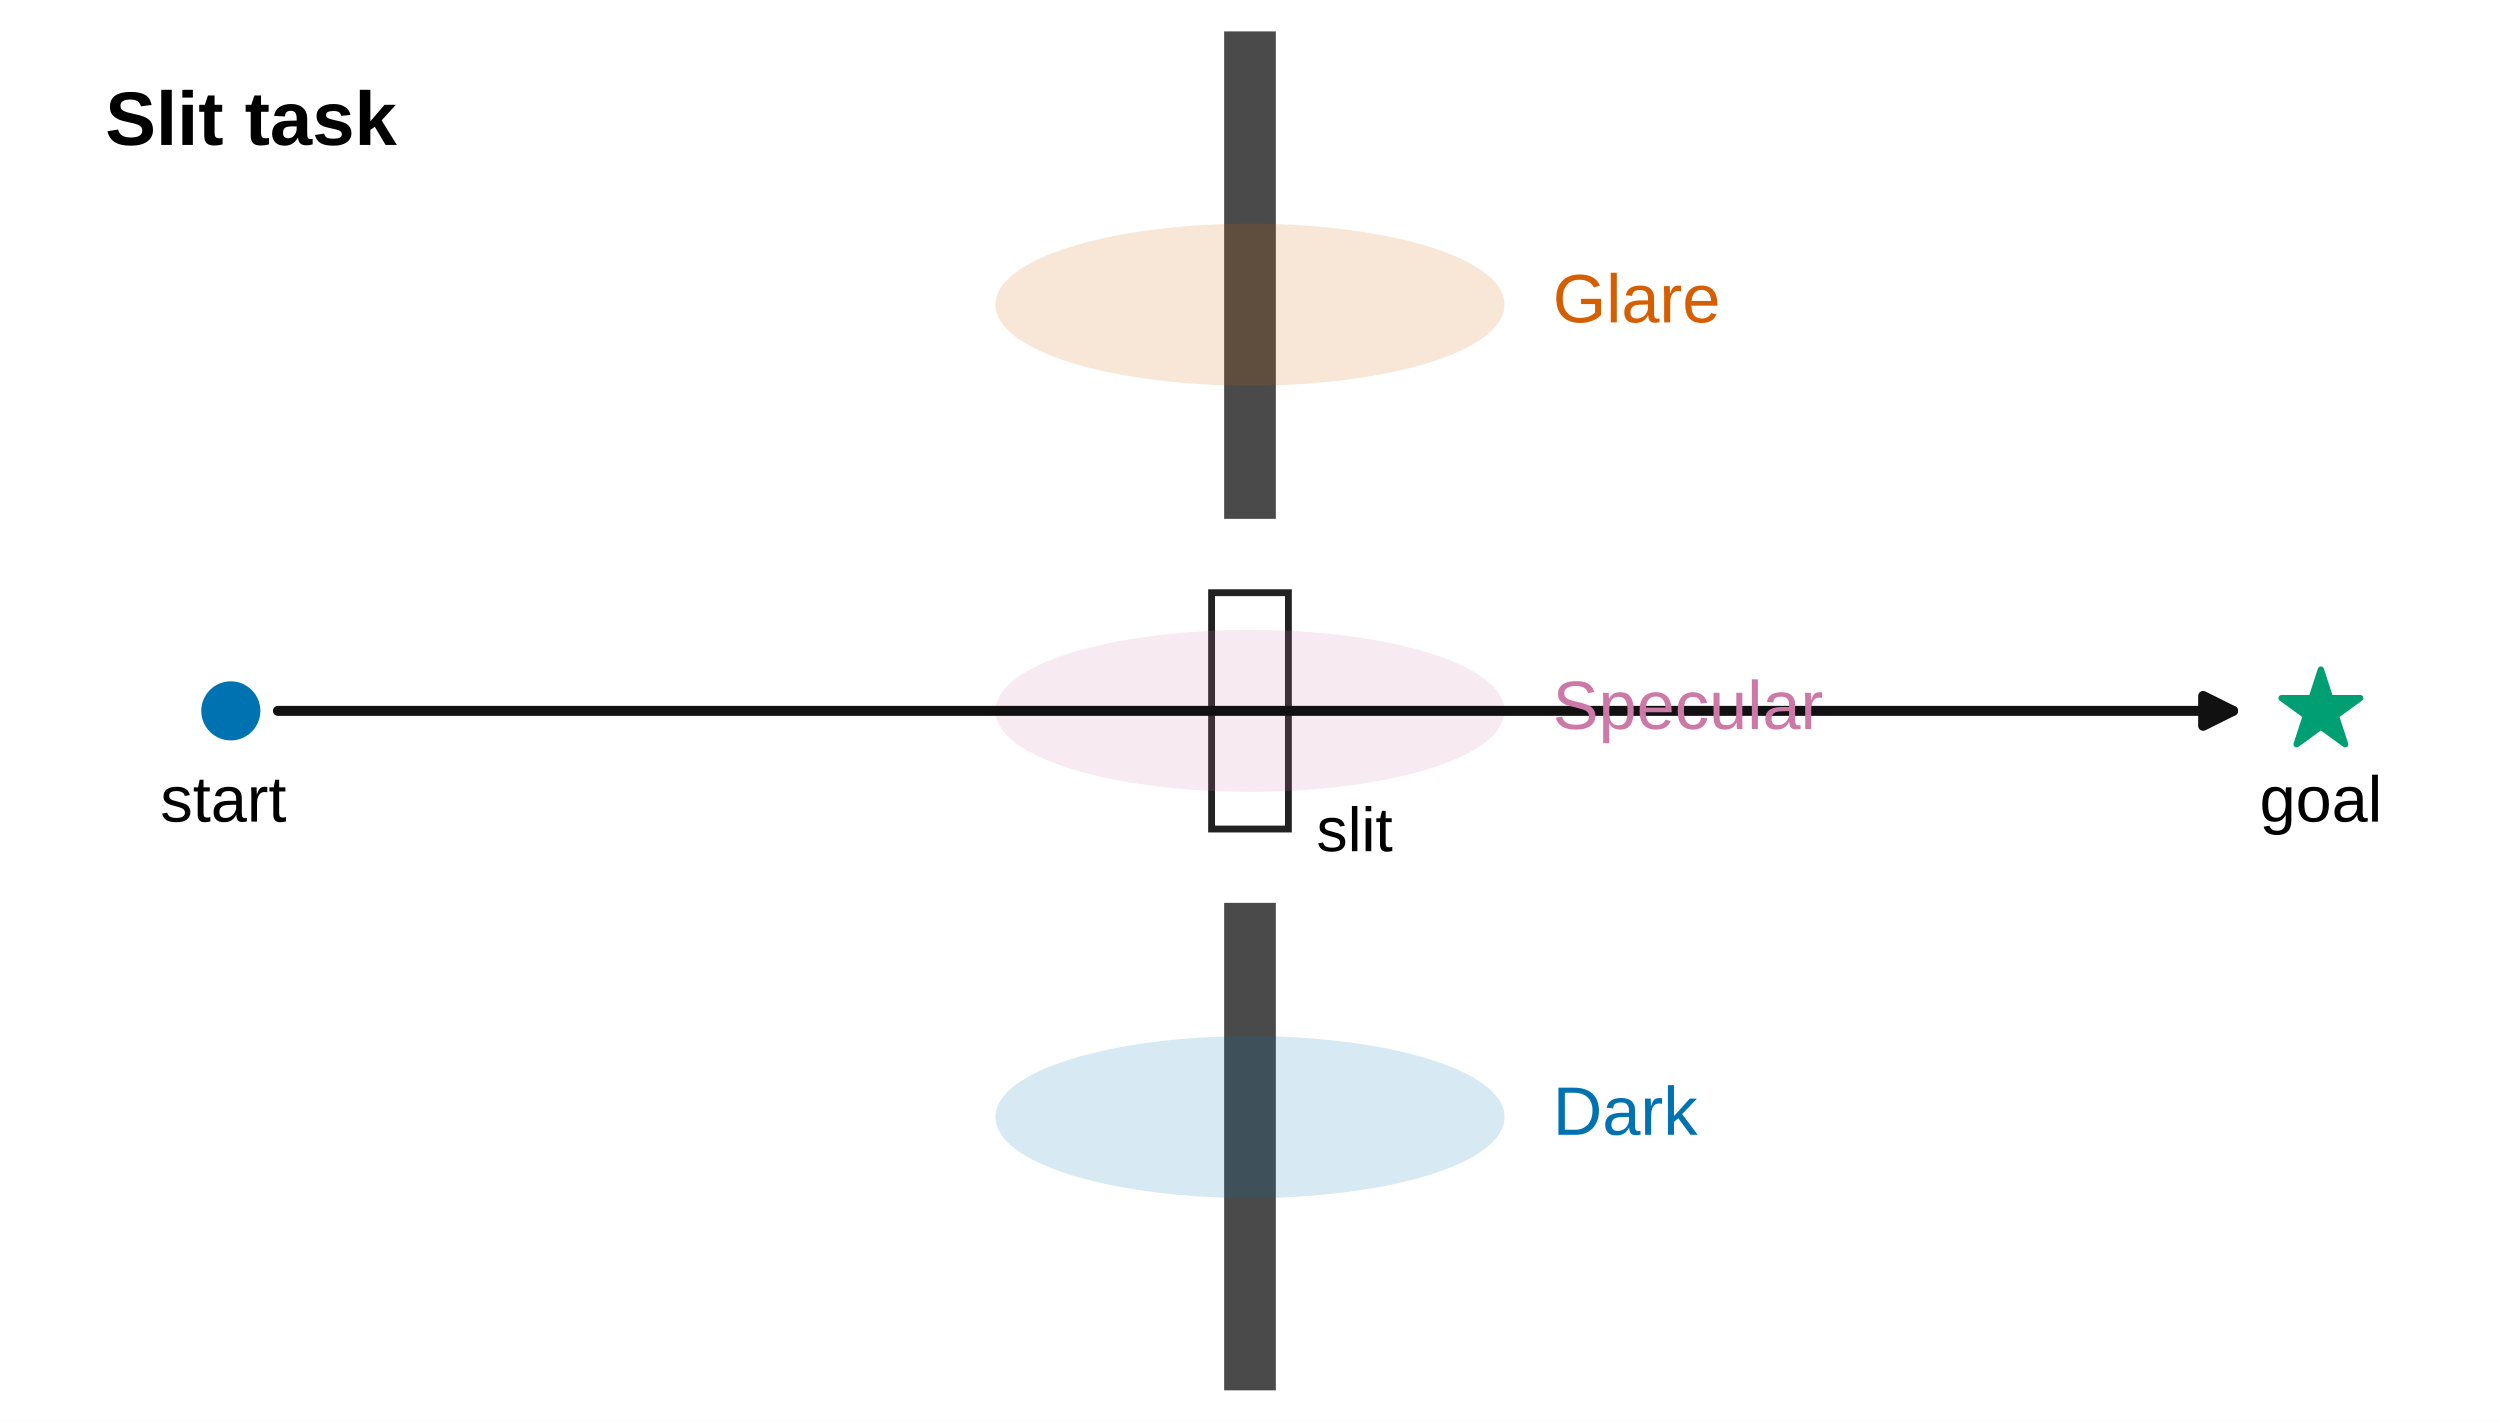
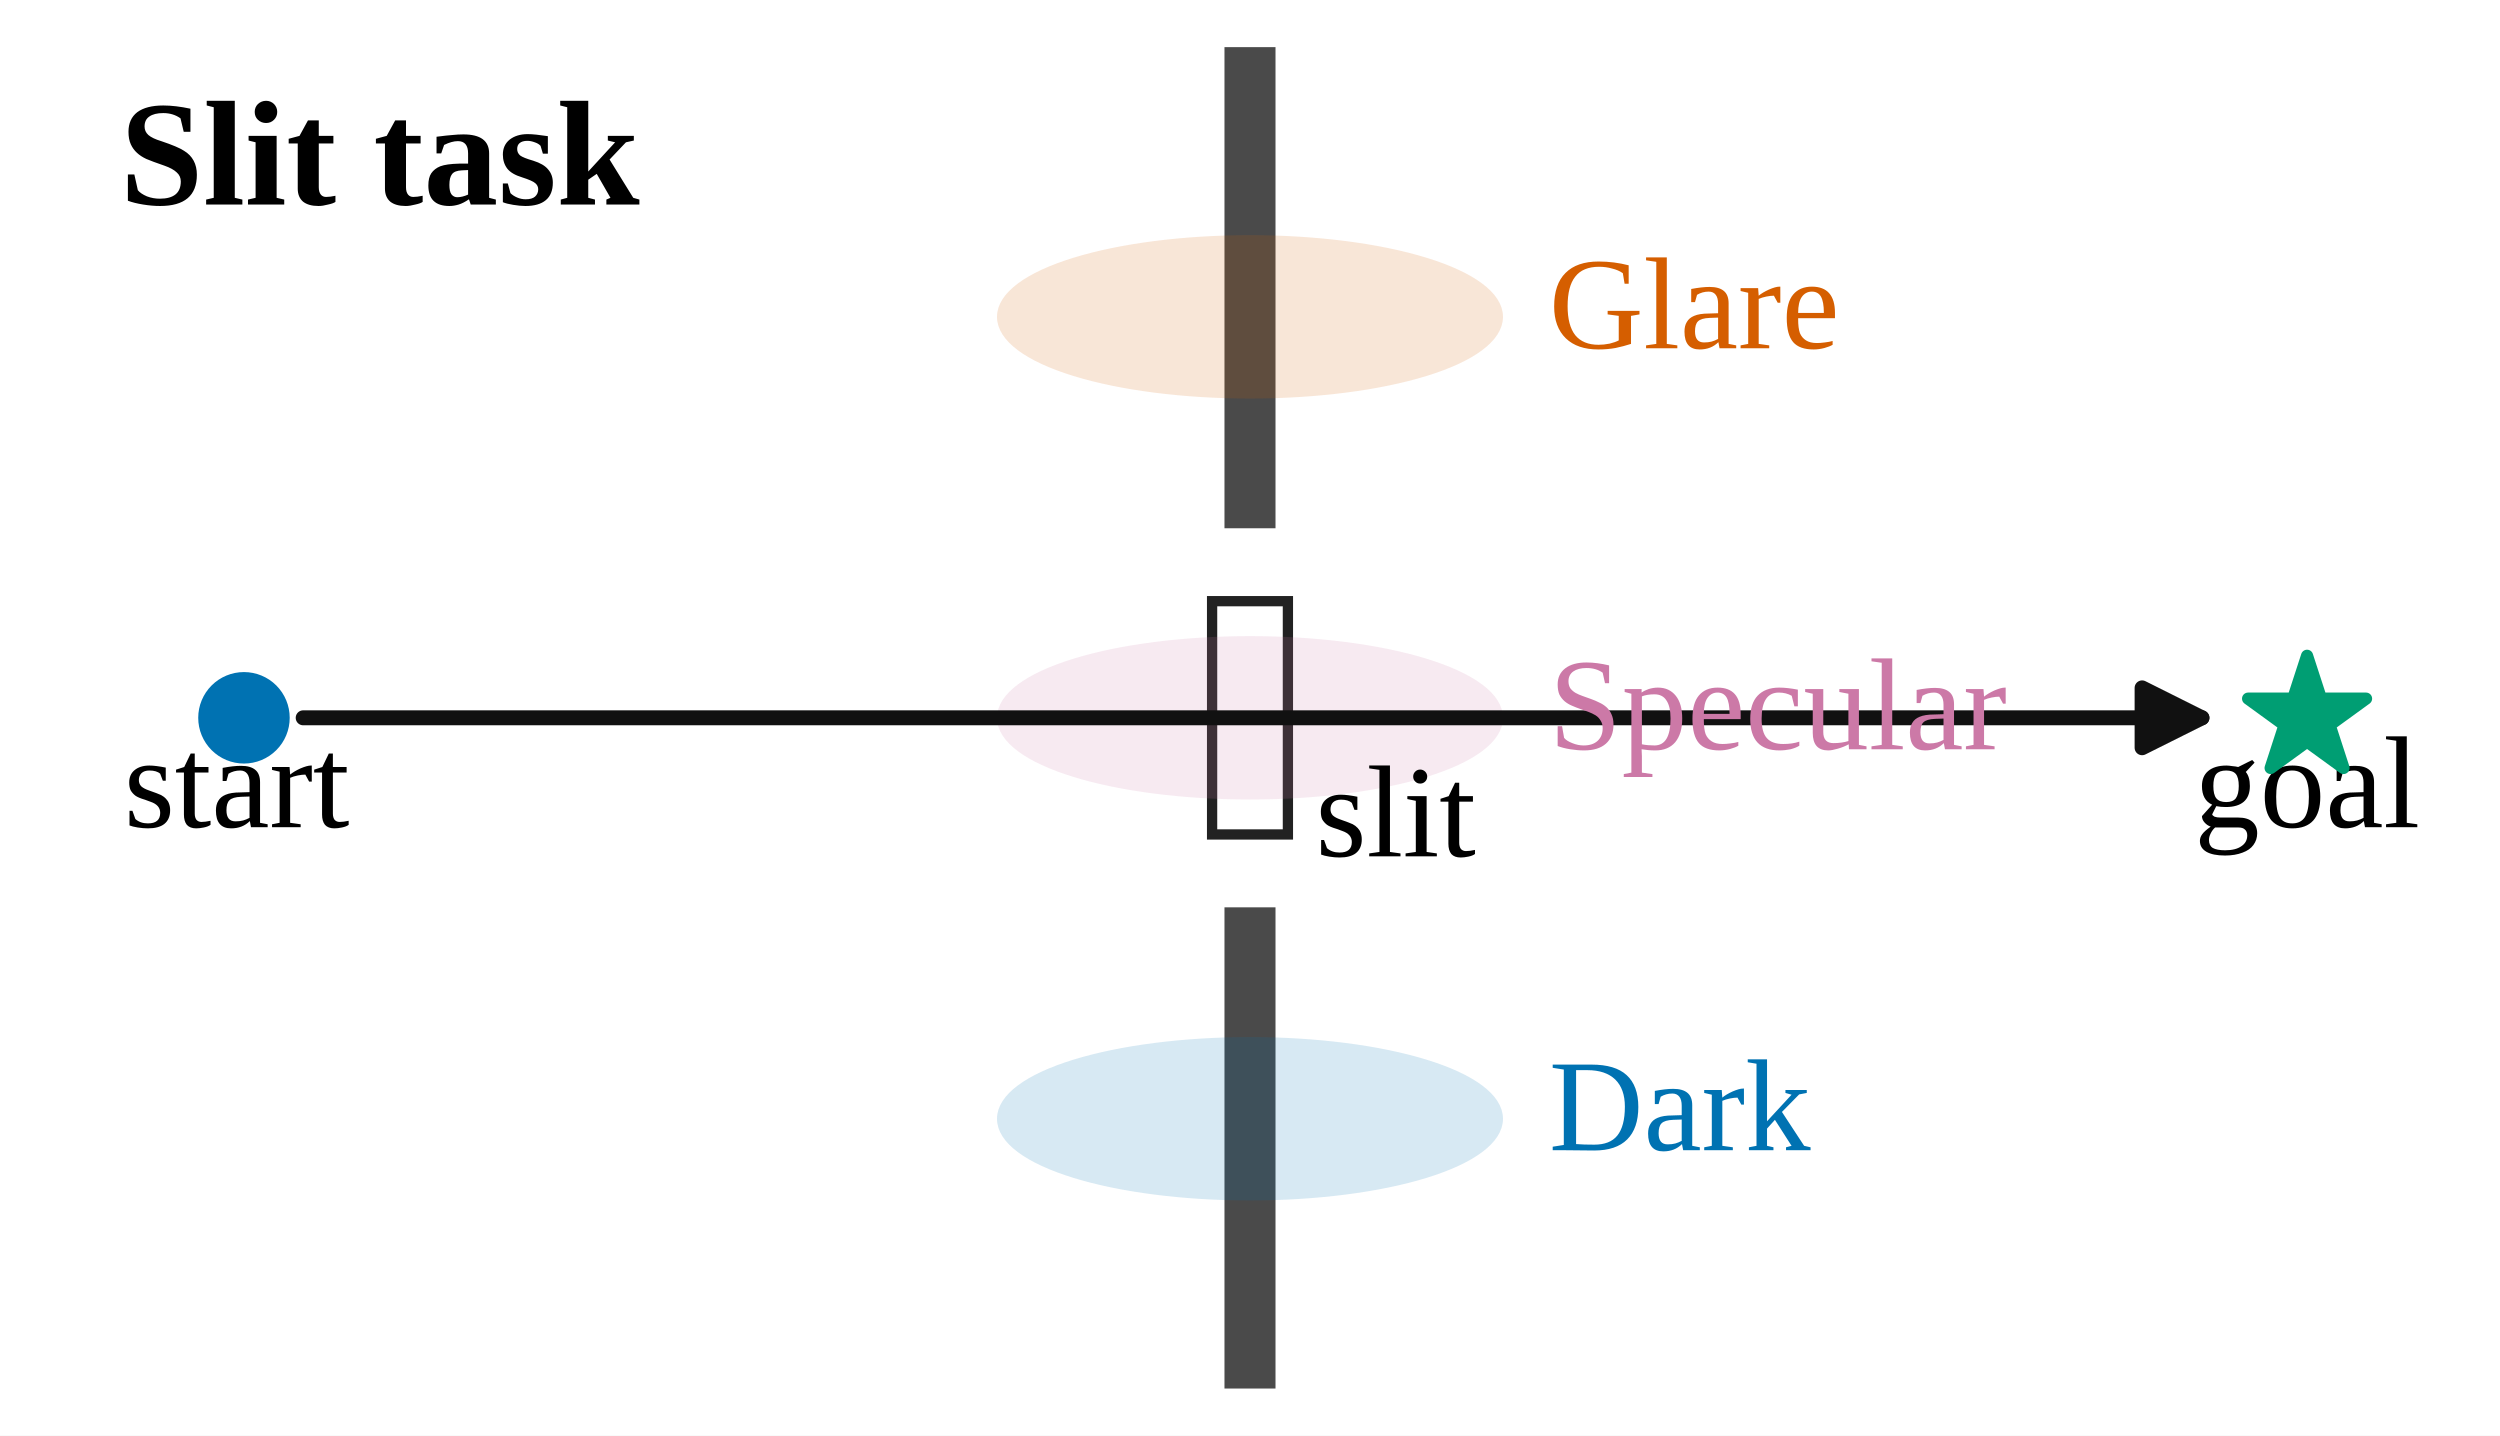
- <svg xmlns="http://www.w3.org/2000/svg" xmlns:xlink="http://www.w3.org/1999/xlink" width="200.56pt" height="114.057pt" viewBox="0 0 200.56 114.057" version="1.1">
+ <svg xmlns="http://www.w3.org/2000/svg" xmlns:xlink="http://www.w3.org/1999/xlink" width="133.688pt" height="76.771pt" viewBox="0 0 133.688 76.771" version="1.1">
  <defs>
    <style type="text/css">*{stroke-linejoin: round; stroke-linecap: butt}</style>
  </defs>
  <g id="figure_1">
    <g id="patch_1">
-       <path d="M 0 114.057  L 200.56 114.057  L 200.56 0  L 0 0  z " style="fill: #ffffff" />
+       <path d="M 0 76.771  L 133.688 76.771  L 133.688 -0  L 0 -0  z " style="fill: #ffffff" />
    </g>
    <g id="axes_1">
      <g id="patch_2">
-         <path d="M 98.206 111.537  L 102.354 111.537  L 102.354 72.433  L 98.206 72.433  z " clip-path="url(#pc65ffba2b6)" style="fill: #4a4a4a" />
+         <path d="M 65.479 74.251  L 68.208 74.251  L 68.208 48.521  L 65.479 48.521  z " clip-path="url(#paf050eac8b)" style="fill: #4a4a4a" />
      </g>
      <g id="patch_3">
-         <path d="M 98.206 41.624  L 102.354 41.624  L 102.354 2.52  L 98.206 2.52  z " clip-path="url(#pc65ffba2b6)" style="fill: #4a4a4a" />
+         <path d="M 65.479 28.25  L 68.208 28.25  L 68.208 2.52  L 65.479 2.52  z " clip-path="url(#paf050eac8b)" style="fill: #4a4a4a" />
      </g>
      <g id="patch_4">
-         <path d="M 97.199 66.508  L 103.361 66.508  L 103.361 47.549  L 97.199 47.549  z " clip-path="url(#pc65ffba2b6)" style="fill: #ffffff; stroke: #222222; stroke-width: 0.55; stroke-linejoin: miter" />
+         <path d="M 64.817 44.623  L 68.871 44.623  L 68.871 32.148  L 64.817 32.148  z " clip-path="url(#paf050eac8b)" style="fill: #ffffff; stroke: #222222; stroke-width: 0.55; stroke-linejoin: miter" />
      </g>
      <g id="patch_5">
-         <path d="M 100.28 30.663  C 105.622 30.663 110.746 30.007 114.524 28.841  C 118.302 27.674 120.424 26.092 120.424 24.442  C 120.424 22.792 118.302 21.21 114.524 20.043  C 110.746 18.876 105.622 18.221 100.28 18.221  C 94.937 18.221 89.813 18.876 86.036 20.043  C 82.258 21.21 80.135 22.792 80.135 24.442  C 80.135 26.092 82.258 27.674 86.036 28.841  C 89.813 30.007 94.937 30.663 100.28 30.663  z " clip-path="url(#pc65ffba2b6)" style="fill: #d55e00; opacity: 0.16; stroke: #d55e00; stroke-width: 0.55; stroke-linejoin: miter" />
+         <path d="M 66.844 21.037  C 70.359 21.037 73.731 20.606 76.216 19.839  C 78.702 19.071 80.098 18.03 80.098 16.944  C 80.098 15.859 78.702 14.817 76.216 14.05  C 73.731 13.282 70.359 12.851 66.844 12.851  C 63.329 12.851 59.957 13.282 57.471 14.05  C 54.986 14.817 53.589 15.859 53.589 16.944  C 53.589 18.03 54.986 19.071 57.471 19.839  C 59.957 20.606 63.329 21.037 66.844 21.037  z " clip-path="url(#paf050eac8b)" style="fill: #d55e00; opacity: 0.16; stroke: #d55e00; stroke-width: 0.55; stroke-linejoin: miter" />
      </g>
      <g id="patch_6">
-         <path d="M 100.28 63.25  C 105.622 63.25 110.746 62.594 114.524 61.427  C 118.302 60.261 120.424 58.678 120.424 57.029  C 120.424 55.379 118.302 53.796 114.524 52.63  C 110.746 51.463 105.622 50.807 100.28 50.807  C 94.937 50.807 89.813 51.463 86.036 52.63  C 82.258 53.796 80.135 55.379 80.135 57.029  C 80.135 58.678 82.258 60.261 86.036 61.427  C 89.813 62.594 94.937 63.25 100.28 63.25  z " clip-path="url(#pc65ffba2b6)" style="fill: #cc79a7; opacity: 0.16; stroke: #cc79a7; stroke-width: 0.55; stroke-linejoin: miter" />
+         <path d="M 66.844 42.479  C 70.359 42.479 73.731 42.047 76.216 41.28  C 78.702 40.512 80.098 39.471 80.098 38.385  C 80.098 37.3 78.702 36.259 76.216 35.491  C 73.731 34.723 70.359 34.292 66.844 34.292  C 63.329 34.292 59.957 34.723 57.471 35.491  C 54.986 36.259 53.589 37.3 53.589 38.385  C 53.589 39.471 54.986 40.512 57.471 41.28  C 59.957 42.047 63.329 42.479 66.844 42.479  z " clip-path="url(#paf050eac8b)" style="fill: #cc79a7; opacity: 0.16; stroke: #cc79a7; stroke-width: 0.55; stroke-linejoin: miter" />
      </g>
      <g id="patch_7">
-         <path d="M 100.28 95.836  C 105.622 95.836 110.746 95.181 114.524 94.014  C 118.302 92.847 120.424 91.265 120.424 89.615  C 120.424 87.965 118.302 86.383 114.524 85.216  C 110.746 84.05 105.622 83.394 100.28 83.394  C 94.937 83.394 89.813 84.05 86.036 85.216  C 82.258 86.383 80.135 87.965 80.135 89.615  C 80.135 91.265 82.258 92.847 86.036 94.014  C 89.813 95.181 94.937 95.836 100.28 95.836  z " clip-path="url(#pc65ffba2b6)" style="fill: #0072b2; opacity: 0.16; stroke: #0072b2; stroke-width: 0.55; stroke-linejoin: miter" />
+         <path d="M 66.844 63.92  C 70.359 63.92 73.731 63.489 76.216 62.721  C 78.702 61.953 80.098 60.912 80.098 59.827  C 80.098 58.741 78.702 57.7 76.216 56.932  C 73.731 56.165 70.359 55.733 66.844 55.733  C 63.329 55.733 59.957 56.165 57.471 56.932  C 54.986 57.7 53.589 58.741 53.589 59.827  C 53.589 60.912 54.986 61.953 57.471 62.721  C 59.957 63.489 63.329 63.92 66.844 63.92  z " clip-path="url(#paf050eac8b)" style="fill: #0072b2; opacity: 0.16; stroke: #0072b2; stroke-width: 0.55; stroke-linejoin: miter" />
      </g>
      <g id="patch_8">
-         <path d="M 22.294 57.029  Q 101.166 57.029 179.145 57.029  " style="fill: none; stroke: #111111; stroke-width: 0.8; stroke-linecap: round" />
-         <path d="M 176.745 55.829  L 179.145 57.029  L 176.745 58.229  z " style="fill: #111111; stroke: #111111; stroke-width: 0.8; stroke-linecap: round" />
+         <path d="M 16.213 38.385  Q 67.428 38.385 117.749 38.385  " style="fill: none; stroke: #111111; stroke-width: 0.8; stroke-linecap: round" />
+         <path d="M 114.549 36.785  L 117.749 38.385  L 114.549 39.985  z " style="fill: #111111; stroke: #111111; stroke-width: 0.8; stroke-linecap: round" />
      </g>
      <g id="text_1">
-         <text style="fill: #d55e00; font: 5.5px 'Arial', 'Helvetica', 'Liberation Sans', 'DejaVu Sans', sans-serif; text-anchor: start" x="124.572" y="25.864" transform="rotate(-0 124.5717 25.86374)">Glare</text>
+         <text style="fill: #d55e00; font: 7px 'Times New Roman', 'Times', 'Nimbus Roman', 'DejaVu Serif', serif; text-anchor: start" x="82.827" y="18.626" transform="rotate(-0 82.82726 18.62576)">Glare</text>
      </g>
      <g id="text_2">
-         <text style="fill: #cc79a7; font: 5.5px 'Arial', 'Helvetica', 'Liberation Sans', 'DejaVu Sans', sans-serif; text-anchor: start" x="124.572" y="58.484" transform="rotate(-0 124.5717 58.48387)">Specular</text>
+         <text style="fill: #cc79a7; font: 7px 'Times New Roman', 'Times', 'Nimbus Roman', 'DejaVu Serif', serif; text-anchor: start" x="82.827" y="40.067" transform="rotate(-0 82.82726 40.06702)">Specular</text>
      </g>
      <g id="text_3">
-         <text style="fill: #0072b2; font: 5.5px 'Arial', 'Helvetica', 'Liberation Sans', 'DejaVu Sans', sans-serif; text-anchor: start" x="124.572" y="91.037" transform="rotate(-0 124.5717 91.03697)">Dark</text>
+         <text style="fill: #0072b2; font: 7px 'Times New Roman', 'Times', 'Nimbus Roman', 'DejaVu Serif', serif; text-anchor: start" x="82.827" y="61.508" transform="rotate(-0 82.82726 61.50828)">Dark</text>
      </g>
      <g id="text_4">
-         <text style="font: 700 6.1px 'Arial', 'Helvetica', 'Liberation Sans', 'DejaVu Sans', sans-serif; text-anchor: start" x="8.445" y="11.626" transform="rotate(-0 8.444839 11.62614)">Slit task</text>
+         <text style="font: 700 8px 'Times New Roman', 'Times', 'Nimbus Roman', 'DejaVu Serif', serif; text-anchor: start" x="6.418" y="10.936" transform="rotate(-0 6.418411 10.93623)">Slit task</text>
      </g>
      <g id="text_5">
-         <text style="font: 5.2px 'Arial', 'Helvetica', 'Liberation Sans', 'DejaVu Sans', sans-serif; text-anchor: middle" x="17.925" y="65.916" transform="rotate(-0 17.92458 65.91578)">start</text>
+         <text style="font: 7px 'Times New Roman', 'Times', 'Nimbus Roman', 'DejaVu Serif', serif; text-anchor: middle" x="12.656" y="44.233" transform="rotate(-0 12.65587 44.233)">start</text>
      </g>
      <g id="text_6">
-         <text style="font: 5.2px 'Arial', 'Helvetica', 'Liberation Sans', 'DejaVu Sans', sans-serif; text-anchor: middle" x="186.19" y="65.916" transform="rotate(-0 186.19 65.91578)">goal</text>
+         <text style="font: 7px 'Times New Roman', 'Times', 'Nimbus Roman', 'DejaVu Serif', serif; text-anchor: middle" x="123.371" y="44.233" transform="rotate(-0 123.3707 44.233)">goal</text>
      </g>
      <g id="text_7">
-         <text style="font: 5px 'Arial', 'Helvetica', 'Liberation Sans', 'DejaVu Sans', sans-serif; text-anchor: start" x="105.612" y="68.286" transform="rotate(-0 105.6122 68.28571)">slit</text>
+         <text style="font: 7px 'Times New Roman', 'Times', 'Nimbus Roman', 'DejaVu Serif', serif; text-anchor: start" x="70.352" y="45.792" transform="rotate(-0 70.35235 45.79236)">slit</text>
      </g>
      <g id="PathCollection_1">
        <defs>
-           <path id="mc32e5ebb2a" d="M 0 2.121  C 0.563 2.121 1.102 1.898 1.5 1.5  C 1.898 1.102 2.121 0.563 2.121 0  C 2.121 -0.563 1.898 -1.102 1.5 -1.5  C 1.102 -1.898 0.563 -2.121 0 -2.121  C -0.563 -2.121 -1.102 -1.898 -1.5 -1.5  C -1.898 -1.102 -2.121 -0.563 -2.121 0  C -2.121 0.563 -1.898 1.102 -1.5 1.5  C -1.102 1.898 -0.563 2.121 0 2.121  z " style="stroke: #0072b2; stroke-width: 0.5" />
+           <path id="m32a5ea739d" d="M 0 2.121  C 0.563 2.121 1.102 1.898 1.5 1.5  C 1.898 1.102 2.121 0.563 2.121 0  C 2.121 -0.563 1.898 -1.102 1.5 -1.5  C 1.102 -1.898 0.563 -2.121 0 -2.121  C -0.563 -2.121 -1.102 -1.898 -1.5 -1.5  C -1.898 -1.102 -2.121 -0.563 -2.121 0  C -2.121 0.563 -1.898 1.102 -1.5 1.5  C -1.102 1.898 -0.563 2.121 0 2.121  z " style="stroke: #0072b2; stroke-width: 0.65" />
        </defs>
-         <g clip-path="url(#pc65ffba2b6)">
-           <use xlink:href="#mc32e5ebb2a" x="18.517" y="57.029" style="fill: #0072b2; stroke: #0072b2; stroke-width: 0.5" />
+         <g clip-path="url(#paf050eac8b)">
+           <use xlink:href="#m32a5ea739d" x="13.046" y="38.385" style="fill: #0072b2; stroke: #0072b2; stroke-width: 0.65" />
        </g>
      </g>
      <g id="PathCollection_2">
        <defs>
-           <path id="m667eec12ce" d="M 0 -3.317  L -0.745 -1.025  L -3.154 -1.025  L -1.205 0.391  L -1.949 2.683  L -0 1.267  L 1.949 2.683  L 1.205 0.391  L 3.154 -1.025  L 0.745 -1.025  z " style="stroke: #009e73; stroke-width: 0.5" />
+           <path id="m0a12d94271" d="M 0 -3.317  L -0.745 -1.025  L -3.154 -1.025  L -1.205 0.391  L -1.949 2.683  L -0 1.267  L 1.949 2.683  L 1.205 0.391  L 3.154 -1.025  L 0.745 -1.025  z " style="stroke: #009e73; stroke-width: 0.65" />
        </defs>
-         <g clip-path="url(#pc65ffba2b6)">
-           <use xlink:href="#m667eec12ce" x="186.19" y="57.029" style="fill: #009e73; stroke: #009e73; stroke-width: 0.5" />
+         <g clip-path="url(#paf050eac8b)">
+           <use xlink:href="#m0a12d94271" x="123.371" y="38.385" style="fill: #009e73; stroke: #009e73; stroke-width: 0.65" />
        </g>
      </g>
    </g>
  </g>
  <defs>
-     <clipPath id="pc65ffba2b6">
-       <rect x="2.52" y="2.52" width="195.52" height="109.017" />
+     <clipPath id="paf050eac8b">
+       <rect x="2.52" y="2.52" width="128.648" height="71.731" />
    </clipPath>
  </defs>
</svg>
